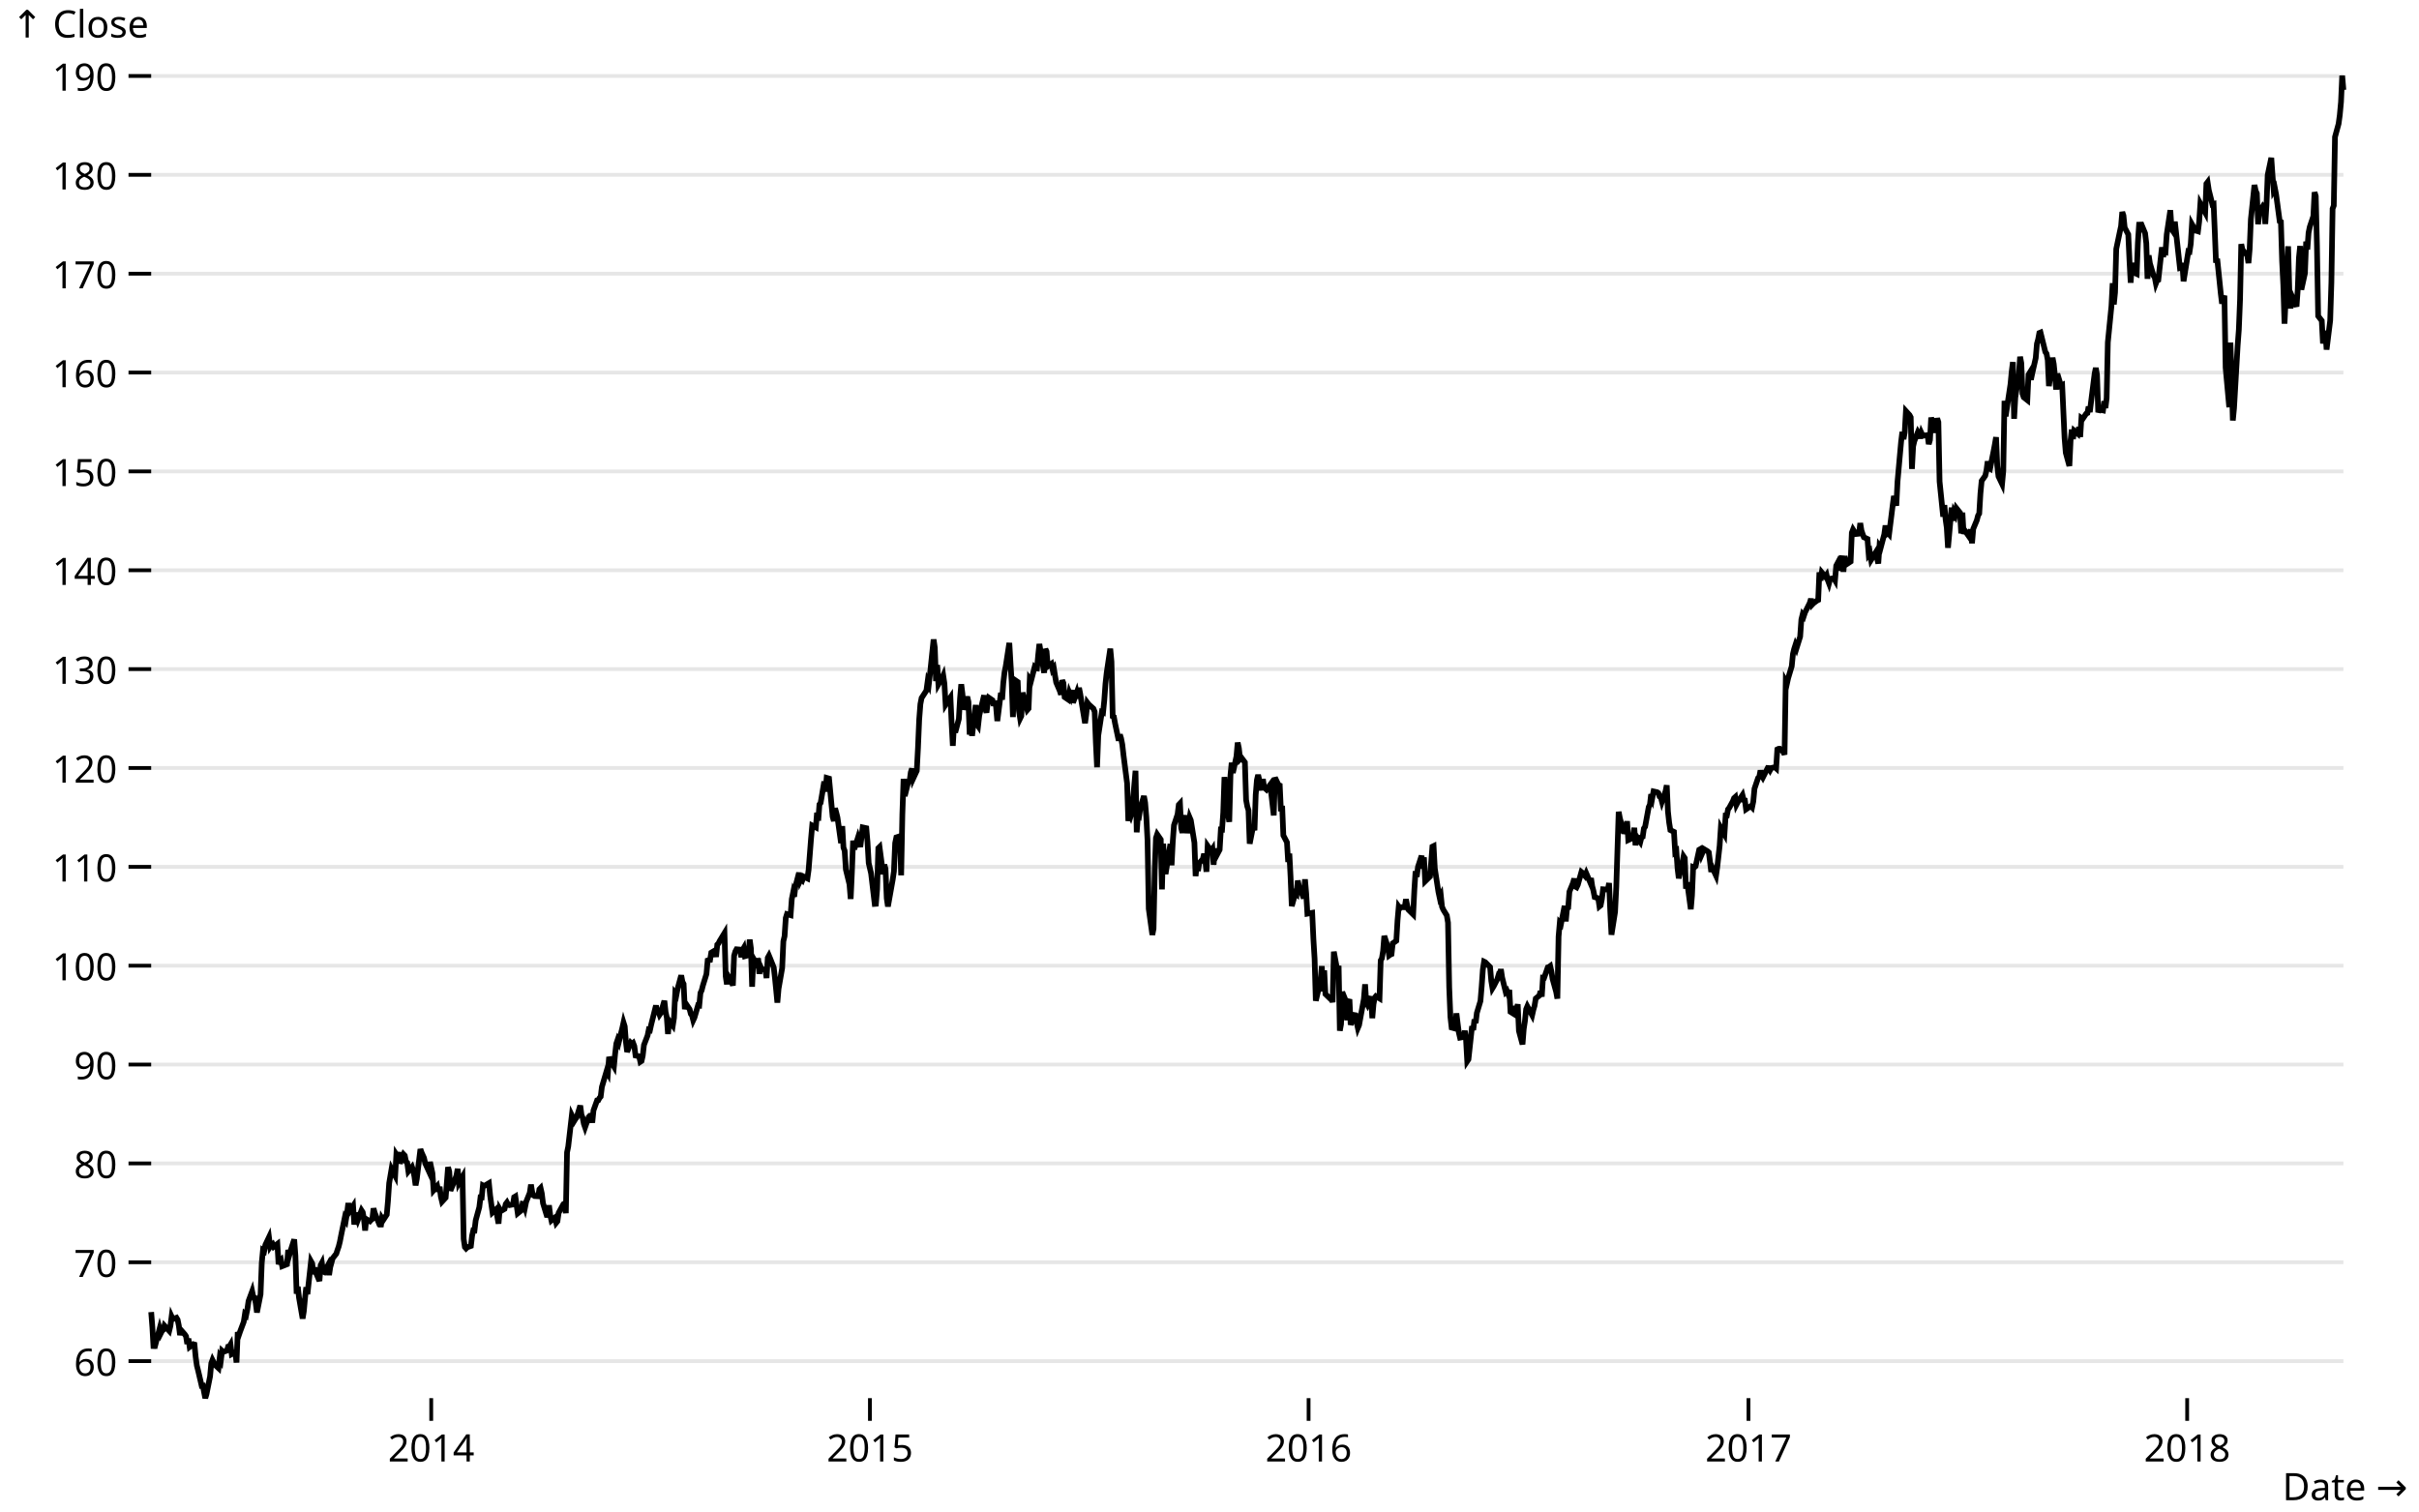
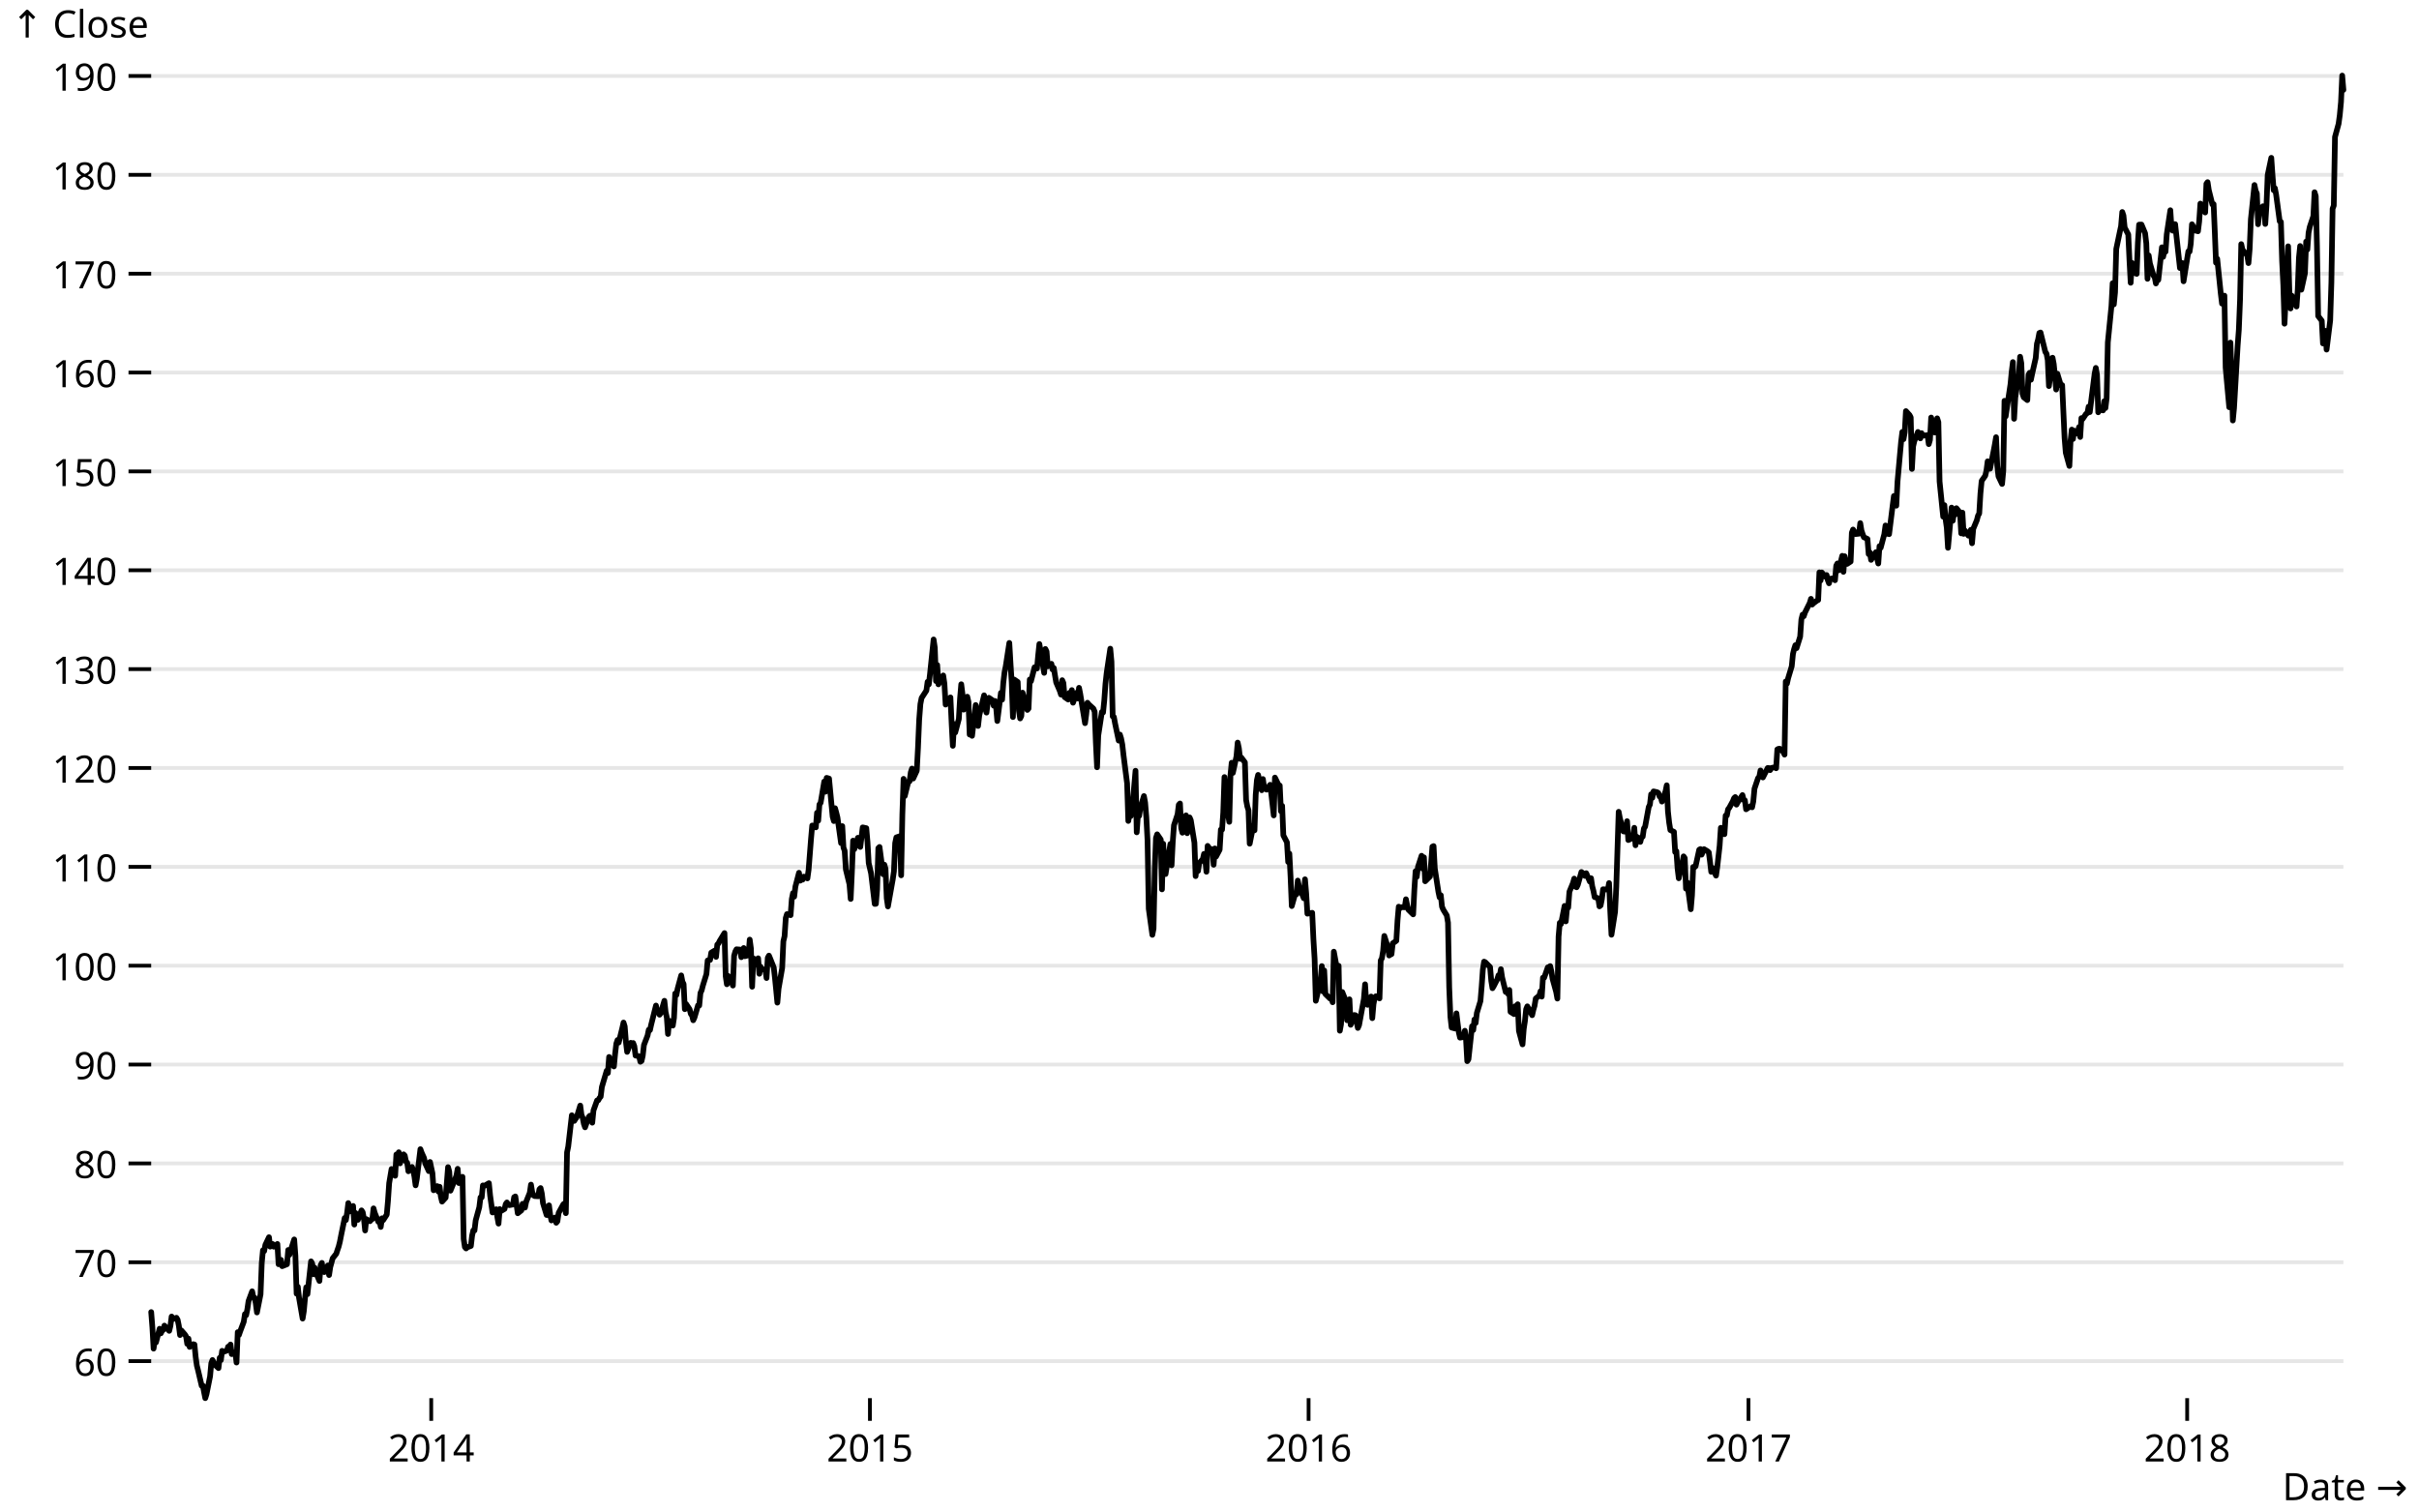
<svg xmlns="http://www.w3.org/2000/svg" width="640" height="400" viewBox="0 0 640 400">
  <line x1="114.09" y1="370" x2="114.09" y2="376" stroke="currentColor" stroke-width="1" />
  <line x1="230.154" y1="370" x2="230.154" y2="376" stroke="currentColor" stroke-width="1" />
  <line x1="346.217" y1="370" x2="346.217" y2="376" stroke="currentColor" stroke-width="1" />
  <line x1="462.599" y1="370" x2="462.599" y2="376" stroke="currentColor" stroke-width="1" />
  <line x1="578.662" y1="370" x2="578.662" y2="376" stroke="currentColor" stroke-width="1" />
  <text x="114.09" y="379" font-family="system-ui, sans-serif" font-size="10" text-anchor="middle" dominant-baseline="text-before-edge" fill="currentColor">2014</text>
  <text x="230.154" y="379" font-family="system-ui, sans-serif" font-size="10" text-anchor="middle" dominant-baseline="text-before-edge" fill="currentColor">2015</text>
  <text x="346.217" y="379" font-family="system-ui, sans-serif" font-size="10" text-anchor="middle" dominant-baseline="text-before-edge" fill="currentColor">2016</text>
  <text x="462.599" y="379" font-family="system-ui, sans-serif" font-size="10" text-anchor="middle" dominant-baseline="text-before-edge" fill="currentColor">2017</text>
  <text x="578.662" y="379" font-family="system-ui, sans-serif" font-size="10" text-anchor="middle" dominant-baseline="text-before-edge" fill="currentColor">2018</text>
  <text x="637" y="397" font-family="system-ui, sans-serif" font-size="10" text-anchor="end" fill="currentColor">Date →</text>
  <line x1="40" y1="360.201" x2="620" y2="360.201" stroke="currentColor" stroke-opacity="0.1" stroke-width="1" />
  <line x1="40" y1="334.04" x2="620" y2="334.04" stroke="currentColor" stroke-opacity="0.1" stroke-width="1" />
  <line x1="40" y1="307.878" x2="620" y2="307.878" stroke="currentColor" stroke-opacity="0.1" stroke-width="1" />
  <line x1="40" y1="281.717" x2="620" y2="281.717" stroke="currentColor" stroke-opacity="0.1" stroke-width="1" />
  <line x1="40" y1="255.556" x2="620" y2="255.556" stroke="currentColor" stroke-opacity="0.1" stroke-width="1" />
  <line x1="40" y1="229.395" x2="620" y2="229.395" stroke="currentColor" stroke-opacity="0.1" stroke-width="1" />
  <line x1="40" y1="203.233" x2="620" y2="203.233" stroke="currentColor" stroke-opacity="0.1" stroke-width="1" />
  <line x1="40" y1="177.072" x2="620" y2="177.072" stroke="currentColor" stroke-opacity="0.1" stroke-width="1" />
  <line x1="40" y1="150.911" x2="620" y2="150.911" stroke="currentColor" stroke-opacity="0.1" stroke-width="1" />
  <line x1="40" y1="124.75" x2="620" y2="124.75" stroke="currentColor" stroke-opacity="0.1" stroke-width="1" />
  <line x1="40" y1="98.588" x2="620" y2="98.588" stroke="currentColor" stroke-opacity="0.1" stroke-width="1" />
  <line x1="40" y1="72.427" x2="620" y2="72.427" stroke="currentColor" stroke-opacity="0.1" stroke-width="1" />
  <line x1="40" y1="46.266" x2="620" y2="46.266" stroke="currentColor" stroke-opacity="0.1" stroke-width="1" />
  <line x1="40" y1="20.105" x2="620" y2="20.105" stroke="currentColor" stroke-opacity="0.1" stroke-width="1" />
  <line x1="40" y1="360.201" x2="34" y2="360.201" stroke="currentColor" stroke-width="1" />
  <line x1="40" y1="334.04" x2="34" y2="334.04" stroke="currentColor" stroke-width="1" />
  <line x1="40" y1="307.878" x2="34" y2="307.878" stroke="currentColor" stroke-width="1" />
  <line x1="40" y1="281.717" x2="34" y2="281.717" stroke="currentColor" stroke-width="1" />
  <line x1="40" y1="255.556" x2="34" y2="255.556" stroke="currentColor" stroke-width="1" />
  <line x1="40" y1="229.395" x2="34" y2="229.395" stroke="currentColor" stroke-width="1" />
  <line x1="40" y1="203.233" x2="34" y2="203.233" stroke="currentColor" stroke-width="1" />
  <line x1="40" y1="177.072" x2="34" y2="177.072" stroke="currentColor" stroke-width="1" />
  <line x1="40" y1="150.911" x2="34" y2="150.911" stroke="currentColor" stroke-width="1" />
  <line x1="40" y1="124.75" x2="34" y2="124.75" stroke="currentColor" stroke-width="1" />
  <line x1="40" y1="98.588" x2="34" y2="98.588" stroke="currentColor" stroke-width="1" />
  <line x1="40" y1="72.427" x2="34" y2="72.427" stroke="currentColor" stroke-width="1" />
  <line x1="40" y1="46.266" x2="34" y2="46.266" stroke="currentColor" stroke-width="1" />
  <line x1="40" y1="20.105" x2="34" y2="20.105" stroke="currentColor" stroke-width="1" />
  <text x="31" y="360.201" font-family="system-ui, sans-serif" font-size="10" text-anchor="end" dominant-baseline="central" fill="currentColor">60</text>
  <text x="31" y="334.04" font-family="system-ui, sans-serif" font-size="10" text-anchor="end" dominant-baseline="central" fill="currentColor">70</text>
  <text x="31" y="307.878" font-family="system-ui, sans-serif" font-size="10" text-anchor="end" dominant-baseline="central" fill="currentColor">80</text>
  <text x="31" y="281.717" font-family="system-ui, sans-serif" font-size="10" text-anchor="end" dominant-baseline="central" fill="currentColor">90</text>
  <text x="31" y="255.556" font-family="system-ui, sans-serif" font-size="10" text-anchor="end" dominant-baseline="central" fill="currentColor">100</text>
  <text x="31" y="229.395" font-family="system-ui, sans-serif" font-size="10" text-anchor="end" dominant-baseline="central" fill="currentColor">110</text>
  <text x="31" y="203.233" font-family="system-ui, sans-serif" font-size="10" text-anchor="end" dominant-baseline="central" fill="currentColor">120</text>
  <text x="31" y="177.072" font-family="system-ui, sans-serif" font-size="10" text-anchor="end" dominant-baseline="central" fill="currentColor">130</text>
  <text x="31" y="150.911" font-family="system-ui, sans-serif" font-size="10" text-anchor="end" dominant-baseline="central" fill="currentColor">140</text>
  <text x="31" y="124.75" font-family="system-ui, sans-serif" font-size="10" text-anchor="end" dominant-baseline="central" fill="currentColor">150</text>
  <text x="31" y="98.588" font-family="system-ui, sans-serif" font-size="10" text-anchor="end" dominant-baseline="central" fill="currentColor">160</text>
  <text x="31" y="72.427" font-family="system-ui, sans-serif" font-size="10" text-anchor="end" dominant-baseline="central" fill="currentColor">170</text>
  <text x="31" y="46.266" font-family="system-ui, sans-serif" font-size="10" text-anchor="end" dominant-baseline="central" fill="currentColor">180</text>
  <text x="31" y="20.105" font-family="system-ui, sans-serif" font-size="10" text-anchor="end" dominant-baseline="central" fill="currentColor">190</text>
  <text x="3" y="3" font-family="system-ui, sans-serif" font-size="10" text-anchor="start" dominant-baseline="text-before-edge" fill="currentColor">↑ Close</text>
-   <path d="M40,347.217L40.318,351.283L40.636,356.893L40.954,354.752L41.272,355.245L42.226,351.631L42.544,352.853L42.862,352.222L43.18,351.926L43.498,350.801L44.77,352.188L45.088,350.876L45.406,348.398L45.724,349.09L46.678,348.72L46.996,349.247L47.314,350.816L47.632,353.302L47.95,352.05L48.904,353.141L49.221,353.623L49.539,355.645L49.857,354.236L50.175,356.445L51.129,355.716L51.447,355.802L51.765,359.08L52.083,361.382L52.401,362.63L53.355,366.726L53.673,366.692L53.991,368.397L54.309,370L54.627,368.972L55.581,364.23L55.899,360.765L56.217,359.902L56.853,361.165L57.807,362.051L58.125,359.322L58.443,359.928L58.761,357.476L59.079,357.768L60.033,357.42L60.351,356.389L60.669,356.348L60.987,355.806L61.305,358.351L62.259,357.842L62.577,360.578L62.895,352.535L63.213,353.287L63.531,352.356L64.485,349.815L64.803,347.748L65.121,348.043L65.439,346.492L65.757,344.302L66.711,341.72L67.029,343.289L67.346,343.39L67.664,344.874L67.982,347.326L68.936,342.501L69.254,334.2L69.572,330.863L69.89,331.083L70.208,329.431L71.162,327.409L71.48,329.902L71.798,329.42L72.116,329.196L72.434,329.921L73.388,329.192L73.706,334.566L74.024,333.703L74.342,333.404L74.66,335.078L75.932,334.57L76.25,330.792L76.568,332.07L76.886,330.967L77.84,327.996L78.158,332.305L78.476,342.37L78.794,340.509L79.112,343.42L80.066,348.944L80.384,347.001L80.702,343.502L81.02,340.655L81.338,342.482L82.292,333.8L82.61,334.376L82.928,337.205L83.246,335.452L83.564,336.749L84.518,338.991L84.836,334.802L85.154,334.204L85.471,336.502L85.789,336.644L86.743,334.88L87.061,337.426L87.379,335.314L87.697,334.174L88.015,332.989L88.969,331.782L89.287,330.796L89.605,329.887L89.923,328.62L90.241,326.98L91.195,322.319L91.513,322.876L91.831,320.974L92.149,318.376L92.467,320.6L93.421,319.135L93.739,324.068L94.057,320.996L94.375,321.818L94.693,322.816L95.647,320.305L95.965,320.791L96.283,322.484L96.601,325.634L96.919,322.618L97.873,323.183L98.191,322.824L98.509,322.592L98.827,319.778L99.145,320.963L100.099,323.34L100.417,322.996L100.735,324.696L101.053,322.401L101.371,322.902L102.325,321.43L102.643,317.82L102.961,313.125L103.596,309.347L104.55,311.156L104.868,305.516L105.186,306.01L105.504,304.926L105.822,307.871L106.776,305.475L107.094,305.804L107.412,307.37L107.73,307.676L108.048,309.96L109.002,308.813L109.32,309.751L109.638,311.328L109.956,313.686L110.274,311.982L111.228,304.107L111.546,305.012L112.182,306.421L112.5,307.845L113.454,309.926L113.772,307.497L114.408,310.446L114.726,314.987L115.68,313.884L115.998,315.338L116.316,314.06L116.634,316.653L116.952,317.991L117.906,316.949L118.224,312.965L118.542,308.865L118.86,310.027L119.178,315.103L120.45,311.963L120.768,311.051L121.086,309.306L121.404,313.084L122.357,311.429L122.675,327.873L122.993,330.022L123.311,330.384L123.629,330.078L124.583,329.73L124.901,327.017L125.219,325.597L125.537,325.627L125.855,322.947L126.809,319.468L127.127,316.863L127.445,316.878L127.763,313.697L128.081,313.862L129.353,313.114L129.671,316.336L129.989,318.66L130.307,320.865L131.261,320.006L131.579,322.058L131.897,323.818L132.215,319.961L132.533,320.495L133.487,319.927L133.805,318.627L134.123,318.208L134.441,318.81L134.759,318.926L135.713,318.746L136.031,316.814L136.349,316.62L136.667,318.847L136.985,321.075L137.939,320.309L138.257,318.567L138.575,318.619L138.893,319.576L139.211,318.018L140.164,315.656L140.482,313.488L140.8,315.435L141.118,316.302L141.436,316.526L142.39,316.571L142.708,314.736L143.026,314.4L143.344,315.805L143.662,318.41L144.616,321.531L144.934,321.542L145.252,318.971L145.57,321.527L145.888,322.973L146.842,322.2L147.16,323.59L147.478,323.198L147.796,320.981L149.068,318.653L149.386,318.455L149.704,321.052L150.022,304.974L150.34,303.416L151.294,295.138L151.612,295.796L151.93,296.633L152.248,296.113L152.566,295.702L153.52,292.57L153.838,295.018L154.156,295.796L154.474,297.418L154.792,298.333L155.746,295.609L156.064,295.261L156.382,295.22L156.7,297.107L157.018,293.86L157.971,291.214L158.289,291.169L158.607,290.571L158.925,290.212L159.243,287.648L160.515,283.35L160.833,283.956L161.151,279.706L161.469,280.596L162.423,282.222L162.741,278.899L163.059,276.178L163.377,275.233L163.695,275.898L164.649,272.037L164.967,270.598L165.285,271.619L165.603,275.726L165.921,278.368L166.875,275.962L167.193,276.275L167.511,276.014L167.829,276.851L168.147,279.336L169.101,279.546L169.419,280.985L169.737,280.775L170.055,279.363L170.373,276.537L171.327,274.052L171.645,272.508L171.963,272.613L172.281,271.174L173.553,266.099L173.871,267.721L174.189,267.616L174.507,268.532L174.825,268.061L175.779,264.843L176.096,267.799L176.414,269.212L176.732,273.633L177.05,270.128L178.004,271.409L178.322,269.369L178.64,262.907L178.958,263.326L179.276,261.651L180.23,258.12L180.548,259.794L180.866,260.396L181.184,267.067L181.502,265.68L182.456,267.093L182.774,268.322L183.092,268.741L183.41,269.997L183.728,269.317L184.682,266.046L185,266.099L185.318,262.776L185.636,262.096L185.954,260.84L186.908,257.753L187.226,254.169L187.544,254.065L187.862,254.038L188.18,252.103L189.134,251.527L189.452,253.227L189.77,249.983L190.088,249.67L190.406,249.015L191.678,246.923L191.996,258.329L192.314,260.474L192.632,258.25L193.586,259.846L193.904,260.814L194.221,252.94L194.539,251.815L194.857,251.213L195.811,251.292L196.129,253.306L196.447,251.422L196.765,250.873L197.083,253.044L198.037,252.783L198.355,248.649L198.673,250.978L198.991,261.128L199.309,253.594L200.263,255.268L200.581,253.594L200.899,257.701L201.217,255.817L201.535,256.55L202.489,256.55L202.807,258.826L203.125,253.463L203.443,252.887L203.761,253.646L204.715,256.053L205.033,258.826L205.351,261.991L205.669,265.34L205.987,261.651L206.941,256.184L207.259,249.094L207.577,247.734L207.895,242.92L208.213,241.9L209.167,242.187L209.485,237.923L209.803,236.353L210.121,237.295L210.439,234.627L211.393,230.964L211.711,233.057L212.029,232.377L212.346,232.796L212.664,231.985L213.618,232.455L213.936,230.179L214.254,226.124L214.572,222.017L214.89,218.459L215.844,218.956L216.162,215.084L216.48,217.177L216.798,212.887L217.116,212.468L218.07,206.817L218.388,209.512L218.706,205.849L219.342,206.033L220.296,216.131L220.614,217.282L220.932,213.881L221.25,215.032L221.568,216.314L222.522,223.116L222.84,218.616L223.158,224.293L223.476,225.156L223.794,230.101L224.748,234.025L225.066,237.897L225.384,230.938L225.702,222.462L226.02,224.738L226.974,221.703L227.292,222.75L227.61,224.136L228.246,218.956L229.2,219.165L229.518,222.802L229.836,228.4L230.471,231.147L231.425,239.205L231.743,239.179L232.061,235.281L232.379,224.45L232.697,224.136L233.651,231.357L233.969,228.819L234.287,229.918L234.605,237.714L234.923,239.885L236.195,232.743L236.513,230.572L236.831,223.116L237.149,221.598L238.103,221.285L238.421,231.644L238.739,215.503L239.057,206.111L239.375,210.663L240.329,206.817L240.647,206.765L240.965,204.384L241.283,203.39L241.601,206.033L242.555,203.966L242.873,197.949L243.191,190.467L243.509,186.333L243.827,184.711L245.099,182.749L245.417,180.421L245.735,181.127L246.053,178.38L247.007,169.224L247.325,171.395L247.643,180.238L247.961,175.973L248.279,181.101L249.232,179.453L249.55,178.746L249.868,180.892L250.186,186.464L250.504,185.967L251.458,184.554L251.776,191.435L252.094,197.373L252.412,191.592L252.73,193.841L253.684,190.283L254.002,184.816L254.32,181.075L254.638,183.612L254.956,187.798L255.91,184.371L256.228,185.731L256.546,194.391L256.864,192.141L257.182,194.731L258.136,186.569L258.454,191.644L258.772,192.115L259.09,189.316L260.362,184.005L260.68,187.51L260.998,188.583L261.316,186.072L261.634,184.659L262.588,185.313L262.906,186.752L263.224,185.496L263.542,187.092L263.86,190.807L264.814,183.351L265.132,185.156L265.45,180.682L265.768,177.935L266.086,176.34L267.039,170.139L267.357,175.607L267.675,180.63L267.993,189.76L268.311,179.819L269.265,180.473L269.583,188.06L269.901,190.127L270.219,189.472L270.537,183.298L271.491,186.699L271.809,187.877L272.127,187.51L272.445,179.819L272.763,180.29L273.717,176.575L274.035,176.889L274.353,176.915L274.671,173.436L274.989,170.427L276.261,178.066L276.579,171.735L276.897,172.415L277.215,176.34L278.169,175.659L278.487,177.177L278.805,176.758L279.123,178.746L279.441,180.604L280.395,182.828L280.713,183.822L281.031,180.002L281.349,180.761L281.667,184.476L282.621,185.13L282.939,183.351L283.257,184.136L283.575,182.618L283.893,185.967L284.846,183.325L285.164,184.842L285.482,182.017L285.8,183.612L286.118,185.574L287.072,191.382L287.39,189.028L287.708,185.967L288.026,186.385L289.298,187.537L289.616,188.348L289.934,196.51L290.252,203.05L290.57,194.652L291.524,188.426L291.842,188.557L292.16,185.391L292.478,180.97L292.796,178.066L293.75,171.657L294.068,175.11L294.386,189.577L294.704,189.734L295.022,191.461L295.976,195.987L296.294,194.391L296.612,195.411L296.93,197.033L297.248,199.832L298.202,207.314L298.52,217.256L298.838,215.267L299.156,215.974L299.474,214.954L300.428,203.966L300.746,220.264L301.064,215.686L301.382,215.922L301.7,213.802L302.654,210.663L302.971,212.39L303.289,216.288L303.607,222.462L303.925,240.487L304.879,247.393L305.197,245.771L305.515,230.206L305.833,221.755L306.151,220.787L307.105,222.174L307.423,235.359L307.741,223.273L308.059,228.427L308.377,231.304L309.649,223.351L309.967,229.002L310.285,222.671L310.603,218.381L311.557,215.503L311.875,212.965L312.193,212.625L312.511,219.139L312.829,220.369L313.783,215.765L314.101,220.5L314.419,218.093L314.737,216.314L315.055,217.073L316.009,223.011L316.327,231.854L316.645,228.61L316.963,230.493L317.281,228.4L318.235,227.354L318.553,225.967L318.871,227.354L319.189,230.703L319.507,223.848L320.461,225.209L320.779,224.712L321.096,228.845L321.414,224.529L321.732,226.674L322.686,224.869L323.004,219.532L323.322,219.558L323.64,215.006L323.958,205.64L324.912,215.581L325.23,217.491L325.548,205.143L325.866,201.847L326.184,204.541L327.138,200.146L327.456,196.51L327.774,198.001L328.092,200.826L328.41,200.46L329.364,201.742L329.682,211.683L330,213.41L330.318,214.43L330.636,223.273L331.59,218.459L331.908,219.741L332.226,210.323L332.544,206.425L332.862,205.065L333.816,209.12L334.134,206.163L334.452,208.387L335.088,208.963L336.042,207.681L336.36,210.192L336.678,212.965L336.996,215.791L337.314,205.771L338.268,207.733L338.586,207.864L338.904,214.692L339.221,213.253L339.539,221.075L340.493,222.907L340.811,228.113L341.129,225.889L341.447,232.063L341.765,239.781L342.719,236.38L343.037,236.641L343.355,233.031L343.673,234.548L344.945,237.714L345.263,232.691L345.581,236.406L345.899,241.795L347.171,241.56L347.489,248.466L347.807,253.725L348.125,264.843L348.443,263.509L349.397,259.401L349.715,255.66L350.033,262.384L350.351,256.812L350.669,263.064L351.941,264.294L352.259,263.954L352.577,265.235L352.895,251.841L353.849,257.021L354.167,255.582L354.485,272.77L354.803,271.017L355.121,262.515L356.075,264.895L356.393,269.997L356.711,265.105L357.029,264.451L357.346,271.2L358.3,268.61L358.618,268.663L358.936,270.546L359.254,272.037L359.572,271.279L360.844,264.346L361.162,260.474L361.48,265.34L361.798,265.916L362.752,263.718L363.07,269.447L363.388,265.759L363.706,264.032L364.024,263.64L364.978,264.215L365.296,254.169L365.614,253.594L365.932,251.632L366.25,247.681L367.204,250.664L367.522,252.861L367.84,252.626L368.158,252.495L368.476,249.643L369.43,248.963L369.748,243.574L370.066,239.938L370.384,240.382L370.702,240.068L371.656,240.094L371.974,237.975L372.292,239.519L372.61,240.722L373.882,241.978L374.2,235.464L374.518,230.546L374.836,232.037L375.154,229.421L376.107,226.464L376.425,229.892L376.743,226.883L377.061,233.214L377.379,232.9L378.333,231.958L378.651,228.243L378.969,224.058L379.287,223.901L379.605,229.787L380.559,235.987L380.877,237.478L381.195,236.903L381.513,239.938L381.831,240.696L382.785,242.266L383.103,244.176L383.421,261.259L383.739,269.081L384.057,271.933L385.011,272.194L385.329,268.166L385.647,270.755L385.965,273.241L386.283,274.601L387.237,274.418L387.555,272.77L387.873,275.151L388.191,280.828L388.509,280.357L389.463,271.566L389.781,272.587L390.099,269.788L390.417,270.729L390.735,268.061L391.689,264.895L392.007,261.05L392.325,256.55L392.643,254.483L392.961,254.64L394.232,255.922L394.55,259.585L394.868,261.521L395.186,260.997L396.14,259.14L396.458,258.093L396.776,258.329L397.094,256.471L397.412,258.617L398.366,262.515L398.684,262.201L399.002,263.038L399.32,261.965L399.638,267.773L400.592,268.375L400.91,266.256L401.228,267.198L401.546,265.759L401.864,272.822L402.818,276.38L403.136,272.325L403.454,270.206L403.772,267.067L404.09,266.308L405.362,268.663L405.68,267.25L405.998,266.177L406.316,264.241L407.27,263.456L407.588,262.305L407.906,263.744L408.224,258.721L408.542,258.747L409.496,256.001L409.814,255.896L410.132,255.66L410.45,257.047L410.768,259.061L411.721,262.515L412.039,264.267L412.357,247.838L412.675,244.202L412.993,244.542L413.947,239.728L414.265,243.836L414.583,240.408L414.901,240.199L415.219,235.987L416.173,233.659L416.491,232.508L416.809,234.627L417.127,234.81L417.445,234.156L418.399,230.755L418.717,231.017L419.035,231.435L419.353,231.801L419.671,231.069L420.625,233.293L420.943,232.403L421.261,234.548L421.579,235.752L421.897,237.4L422.851,237.714L423.169,239.859L423.487,239.597L423.805,237.949L424.123,235.333L425.395,235.412L425.713,233.685L426.031,241.115L426.349,247.367L427.303,241.324L427.621,234.758L427.939,224.764L428.257,214.823L428.575,216.523L429.529,220.029L429.846,220.055L430.164,220.107L430.482,217.308L430.8,222.305L431.754,221.86L432.072,221.311L432.39,219.061L432.708,223.691L433.026,221.415L433.98,222.802L434.298,221.546L434.616,221.415L434.934,219.218L435.252,218.773L436.206,213.567L436.524,212.913L436.842,210.192L437.16,211.134L437.478,209.434L438.432,209.643L438.75,209.852L439.068,210.768L439.386,210.925L439.704,212.128L440.658,209.381L440.976,207.812L441.294,214.77L441.612,217.674L441.93,219.663L442.884,220.133L443.202,225.497L443.52,225.235L443.838,229.839L444.156,232.429L445.11,228.322L445.428,226.621L445.746,227.092L446.064,235.176L446.382,233.502L447.336,240.618L447.654,236.955L447.971,229.421L448.289,229.525L448.607,229.238L449.561,224.869L449.879,224.686L450.197,226.177L450.833,224.712L451.787,225.287L452.105,225.575L452.423,228.034L452.741,230.729L453.059,229.656L454.013,231.723L454.331,229.525L454.649,226.7L454.967,223.848L455.285,219.061L456.239,220.761L456.557,215.817L456.875,215.817L457.193,214.169L457.511,213.776L458.465,212.023L458.783,211.212L459.101,210.925L459.419,212.939L459.737,212.337L461.009,210.401L461.327,211.71L461.645,211.788L461.963,214.169L463.235,213.305L463.553,213.645L463.871,212.102L464.189,208.701L465.143,205.876L465.461,205.562L465.779,203.887L466.096,205.195L466.414,205.745L467.686,203.233L468.004,203.259L468.322,203.809L468.64,203.233L469.594,203.024L469.912,203.312L470.23,198.315L470.548,198.158L470.866,198.132L471.82,198.969L472.138,199.702L472.456,180.342L472.774,180.918L473.092,179.479L474.046,176.313L474.364,173.069L474.682,171.735L475,170.741L475.318,171.526L476.272,168.465L476.59,163.939L476.908,162.657L477.226,163.076L477.544,162.108L478.816,159.544L479.134,158.471L479.452,159.989L479.77,159.649L480.724,158.942L481.042,158.785L481.36,151.46L481.678,153.632L481.996,151.486L482.95,152.637L483.268,152.167L483.586,153.527L483.904,154.364L484.221,153.161L485.175,153.004L485.493,153.553L485.811,149.707L486.129,149.106L486.447,150.937L487.401,147.091L487.719,151.329L488.037,147.196L488.355,148.504L488.673,149.237L489.627,148.609L489.945,140.97L490.263,140.132L490.581,140.629L490.899,141.336L491.853,141.231L492.171,138.432L492.489,140.394L492.807,141.336L493.125,142.173L494.079,142.618L494.397,146.647L494.715,146.202L495.033,148.164L496.305,146.123L496.623,147.771L496.941,149.132L497.259,144.527L497.577,144.972L498.531,141.388L498.849,139.06L499.167,141.284L499.485,140.996L499.803,141.362L500.757,133.697L501.075,131.264L501.393,132.441L501.711,133.828L502.029,127.47L502.982,116.875L503.3,114.311L503.618,116.221L503.936,114.416L504.254,108.791L505.208,109.838L505.526,110.439L505.844,124.096L506.162,118.105L506.48,116.744L507.434,114.311L507.752,114.808L508.07,116.012L508.388,114.625L508.706,115.305L509.978,115.148L510.296,117.529L510.614,116.43L510.932,110.492L511.886,114.468L512.204,113.108L512.522,110.701L512.84,111.695L513.158,127.418L514.112,136.731L514.43,133.671L514.748,137.412L515.066,139.688L515.384,144.972L516.338,134.325L516.656,137.804L516.974,135.554L517.292,136.182L517.61,134.482L518.564,135.685L518.882,141.153L519.2,135.659L519.518,141.284L519.836,140.394L520.789,141.754L521.425,140.211L521.743,143.769L522.061,139.975L523.015,137.673L523.333,136.444L523.651,135.894L523.969,130.584L524.287,127.261L525.241,125.901L525.559,124.54L525.877,122.081L526.195,123.86L526.513,124.043L527.467,119.282L527.785,117.581L528.103,115.698L528.421,123.285L528.739,126.058L529.693,128.072L530.011,124.619L530.329,106.07L530.647,110.178L530.965,108.033L531.919,101.702L532.237,98.379L532.555,95.815L532.873,110.832L533.191,105.181L534.145,98.981L534.463,94.403L534.781,96.103L535.099,104.187L535.417,105.129L536.371,105.887L536.689,99.164L537.007,98.641L537.325,100.498L537.643,98.955L538.596,94.743L538.914,90.975L539.232,89.824L539.55,88.124L539.868,87.993L541.14,93.147L541.458,93.592L541.776,95.292L542.094,102.172L543.048,94.664L543.366,96.338L543.684,99.504L544.002,103.088L544.32,98.902L545.274,102.068L545.592,101.911L545.91,108.87L546.228,115.881L546.546,119.805L547.5,123.311L547.818,116.535L548.136,113.683L548.454,116.169L548.772,113.971L549.726,114.782L550.044,113.029L550.362,115.645L550.68,110.649L550.998,110.884L551.952,109.471L552.27,109.314L552.588,107.614L552.906,109.053L553.224,106.463L554.178,98.902L554.496,97.359L554.814,99.216L555.132,109.105L555.45,108.399L556.404,108.608L556.721,106.175L557.039,107.98L557.357,105.364L557.675,90.609L558.629,81.008L558.947,74.939L559.265,80.563L559.583,77.372L559.901,65.887L560.855,61.309L561.173,59.844L561.491,56.102L561.809,57.044L562.127,60.21L563.081,62.041L563.399,68.922L563.717,74.834L564.035,69.549L564.353,72.035L565.307,72.479L565.625,64.212L565.943,59.451L566.579,59.425L567.533,61.727L567.851,64.396L568.169,73.788L568.487,67.587L568.805,69.68L569.759,72.95L570.077,73.369L570.395,75.017L570.713,74.206L571.031,74.075L571.985,65.442L572.303,67.98L572.621,66.488L572.939,66.619L573.257,62.041L574.211,55.632L574.529,60.55L574.846,61.047L575.164,59.32L575.482,59.32L576.754,70.936L577.072,70.857L577.39,69.602L577.708,74.442L578.98,66.515L579.298,66.593L579.616,64.5L579.934,59.346L580.888,61.047L581.206,61.099L581.524,61.204L581.842,58.614L582.16,53.879L583.432,56.233L583.75,48.62L584.068,48.202L584.386,50.295L585.34,54.114L585.658,54.01L585.976,61.387L586.294,69.523L586.612,68.477L587.566,77.764L587.884,80.354L588.202,79.151L588.52,78.235L588.838,97.28L589.792,107.771L590.11,90.661L590.428,99.792L590.746,111.277L591.064,107.98L592.018,91.499L592.336,87.234L592.654,79.308L592.971,64.605L593.289,66.07L594.561,67.587L594.879,69.628L595.197,65.887L595.515,58.038L596.469,48.96L596.787,50.478L597.105,51.184L597.423,59.346L597.741,56.181L598.695,54.585L599.013,54.978L599.331,59.268L599.649,54.271L599.967,46.318L600.921,41.766L601.239,46.344L601.557,50.347L601.875,49.798L602.193,51.446L603.147,58.562L603.465,58.719L603.783,69.105L604.101,75.436L604.419,85.665L605.373,65.18L605.691,76.77L606.009,81.636L606.327,78.235L607.599,81.113L607.917,76.639L608.235,68.215L608.553,65.102L608.871,76.665L609.825,72.296L610.143,63.925L610.461,66.044L610.779,61.596L611.096,60.053L612.05,57.201L612.368,50.87L612.686,51.917L613.004,65.102L613.322,83.624L614.276,84.88L614.594,90.897L614.912,89.04L615.23,87.548L615.548,92.519L616.502,84.828L616.82,74.782L617.138,55.239L617.456,54.402L617.774,36.246L618.728,32.767L619.046,30.438L619.364,27.011L619.682,20L620,23.793" fill="none" stroke="currentColor" stroke-width="1.5" />
+   <path d="M40,347.217L40.318,351.283L40.636,356.893L40.954,354.752L41.272,355.245L42.226,351.631L42.544,352.853L42.862,352.222L43.18,351.926L43.498,350.801L44.77,352.188L45.088,350.876L45.406,348.398L45.724,349.09L46.678,348.72L46.996,349.247L47.314,350.816L47.632,353.302L47.95,352.05L48.904,353.141L49.221,353.623L49.539,355.645L49.857,354.236L50.175,356.445L51.129,355.716L51.447,355.802L51.765,359.08L52.083,361.382L52.401,362.63L53.355,366.726L53.673,366.692L53.991,368.397L54.309,370L54.627,368.972L55.581,364.23L55.899,360.765L56.217,359.902L56.853,361.165L57.807,362.051L58.125,359.322L58.443,359.928L58.761,357.476L59.079,357.768L60.033,357.42L60.351,356.389L60.669,356.348L60.987,355.806L61.305,358.351L62.259,357.842L62.577,360.578L62.895,352.535L63.213,353.287L63.531,352.356L64.485,349.815L64.803,347.748L65.121,348.043L65.439,346.492L65.757,344.302L66.711,341.72L67.029,343.289L67.346,343.39L67.664,344.874L67.982,347.326L68.936,342.501L69.254,334.2L69.572,330.863L69.89,331.083L70.208,329.431L71.162,327.409L71.48,329.902L71.798,329.42L72.116,329.196L72.434,329.921L73.388,329.192L73.706,334.566L74.024,333.703L74.342,333.404L74.66,335.078L75.932,334.57L76.25,330.792L76.568,332.07L76.886,330.967L77.84,327.996L78.158,332.305L78.476,342.37L78.794,340.509L79.112,343.42L80.066,348.944L80.384,347.001L80.702,343.502L81.02,340.655L81.338,342.482L82.292,333.8L82.61,334.376L82.928,337.205L83.246,335.452L83.564,336.749L84.518,338.991L84.836,334.802L85.154,334.204L85.471,336.502L85.789,336.644L86.743,334.88L87.061,337.426L87.379,335.314L87.697,334.174L88.015,332.989L88.969,331.782L89.287,330.796L89.605,329.887L89.923,328.62L90.241,326.98L91.195,322.319L91.513,322.876L91.831,320.974L92.149,318.376L92.467,320.6L93.421,319.135L93.739,324.068L94.057,320.996L94.375,321.818L94.693,322.816L95.647,320.305L95.965,320.791L96.283,322.484L96.601,325.634L96.919,322.618L97.873,323.183L98.191,322.824L98.509,322.592L98.827,319.778L99.145,320.963L100.099,323.34L100.417,322.996L100.735,324.696L101.053,322.401L101.371,322.902L102.325,321.43L102.643,317.82L102.961,313.125L103.596,309.347L104.55,311.156L104.868,305.516L105.186,306.01L105.504,304.926L105.822,307.871L106.776,305.475L107.094,305.804L107.412,307.37L107.73,307.676L108.048,309.96L109.002,308.813L109.32,309.751L109.638,311.328L109.956,313.686L110.274,311.982L111.228,304.107L111.546,305.012L112.182,306.421L112.5,307.845L113.454,309.926L113.772,307.497L114.408,310.446L114.726,314.987L115.68,313.884L115.998,315.338L116.316,314.06L116.634,316.653L116.952,317.991L117.906,316.949L118.224,312.965L118.542,308.865L118.86,310.027L119.178,315.103L120.45,311.963L120.768,311.051L121.086,309.306L121.404,313.084L122.357,311.429L122.675,327.873L122.993,330.022L123.311,330.384L123.629,330.078L124.583,329.73L124.901,327.017L125.219,325.597L125.537,325.627L125.855,322.947L126.809,319.468L127.127,316.863L127.445,316.878L127.763,313.697L128.081,313.862L129.353,313.114L129.671,316.336L129.989,318.66L130.307,320.865L131.261,320.006L131.579,322.058L131.897,323.818L132.215,319.961L132.533,320.495L133.487,319.927L133.805,318.627L134.123,318.208L134.441,318.81L134.759,318.926L135.713,318.746L136.031,316.814L136.349,316.62L136.667,318.847L136.985,321.075L137.939,320.309L138.257,318.567L138.575,318.619L138.893,319.576L139.211,318.018L140.164,315.656L140.482,313.488L140.8,315.435L141.118,316.302L141.436,316.526L142.39,316.571L142.708,314.736L143.026,314.4L143.344,315.805L143.662,318.41L144.616,321.531L144.934,321.542L145.252,318.971L145.57,321.527L145.888,322.973L146.842,322.2L147.16,323.59L147.478,323.198L147.796,320.981L149.068,318.653L149.386,318.455L149.704,321.052L150.022,304.974L150.34,303.416L151.294,295.138L151.612,295.796L151.93,296.633L152.248,296.113L152.566,295.702L153.52,292.57L153.838,295.018L154.156,295.796L154.474,297.418L154.792,298.333L155.746,295.609L156.064,295.261L156.382,295.22L156.7,297.107L157.018,293.86L157.971,291.214L158.289,291.169L158.607,290.571L158.925,290.212L159.243,287.648L160.515,283.35L160.833,283.956L161.151,279.706L161.469,280.596L162.423,282.222L162.741,278.899L163.059,276.178L163.377,275.233L163.695,275.898L164.649,272.037L164.967,270.598L165.285,271.619L165.603,275.726L165.921,278.368L166.875,275.962L167.193,276.275L167.511,276.014L167.829,276.851L168.147,279.336L169.101,279.546L169.419,280.985L169.737,280.775L170.055,279.363L170.373,276.537L171.327,274.052L171.645,272.508L171.963,272.613L172.281,271.174L173.553,266.099L173.871,267.721L174.189,267.616L174.507,268.532L174.825,268.061L175.779,264.843L176.096,267.799L176.414,269.212L176.732,273.633L177.05,270.128L178.004,271.409L178.322,269.369L178.64,262.907L178.958,263.326L179.276,261.651L180.23,258.12L180.548,259.794L180.866,260.396L181.184,267.067L181.502,265.68L182.456,267.093L182.774,268.322L183.092,268.741L183.41,269.997L183.728,269.317L184.682,266.046L185,266.099L185.318,262.776L185.636,262.096L185.954,260.84L186.908,257.753L187.226,254.169L187.544,254.065L187.862,254.038L188.18,252.103L189.134,251.527L189.452,253.227L189.77,249.983L190.088,249.67L190.406,249.015L191.678,246.923L191.996,258.329L192.314,260.474L192.632,258.25L193.586,259.846L193.904,260.814L194.221,252.94L194.539,251.815L194.857,251.213L195.811,251.292L196.129,253.306L196.447,251.422L196.765,250.873L197.083,253.044L198.037,252.783L198.355,248.649L198.673,250.978L198.991,261.128L199.309,253.594L200.263,255.268L200.581,253.594L200.899,257.701L201.217,255.817L201.535,256.55L202.489,256.55L202.807,258.826L203.125,253.463L203.443,252.887L203.761,253.646L204.715,256.053L205.033,258.826L205.351,261.991L205.669,265.34L205.987,261.651L206.941,256.184L207.259,249.094L207.577,247.734L207.895,242.92L208.213,241.9L209.167,242.187L209.485,237.923L209.803,236.353L210.121,237.295L210.439,234.627L211.393,230.964L211.711,233.057L212.029,232.377L212.346,232.796L212.664,231.985L213.618,232.455L213.936,230.179L214.254,226.124L214.572,222.017L214.89,218.459L215.844,218.956L216.162,215.084L216.48,217.177L216.798,212.887L217.116,212.468L218.07,206.817L218.388,209.512L218.706,205.849L219.342,206.033L220.296,216.131L220.614,217.282L220.932,213.881L221.25,215.032L221.568,216.314L222.522,223.116L222.84,218.616L223.158,224.293L223.476,225.156L223.794,230.101L224.748,234.025L225.066,237.897L225.384,230.938L225.702,222.462L226.02,224.738L226.974,221.703L227.292,222.75L227.61,224.136L228.246,218.956L229.2,219.165L229.518,222.802L229.836,228.4L230.471,231.147L231.425,239.205L231.743,239.179L232.061,235.281L232.379,224.45L232.697,224.136L233.651,231.357L233.969,228.819L234.287,229.918L234.605,237.714L234.923,239.885L236.195,232.743L236.513,230.572L236.831,223.116L237.149,221.598L238.103,221.285L238.421,231.644L238.739,215.503L239.057,206.111L239.375,210.663L240.329,206.817L240.647,206.765L240.965,204.384L241.283,203.39L241.601,206.033L242.555,203.966L242.873,197.949L243.191,190.467L243.509,186.333L243.827,184.711L245.099,182.749L245.417,180.421L245.735,181.127L246.053,178.38L247.007,169.224L247.325,171.395L247.643,180.238L247.961,175.973L248.279,181.101L249.232,179.453L249.55,178.746L249.868,180.892L250.186,186.464L250.504,185.967L251.458,184.554L251.776,191.435L252.094,197.373L252.412,191.592L252.73,193.841L253.684,190.283L254.002,184.816L254.32,181.075L254.638,183.612L254.956,187.798L255.91,184.371L256.228,185.731L256.546,194.391L256.864,192.141L257.182,194.731L258.136,186.569L258.454,191.644L258.772,192.115L259.09,189.316L260.362,184.005L260.68,187.51L260.998,188.583L261.316,186.072L261.634,184.659L262.588,185.313L262.906,186.752L263.224,185.496L263.542,187.092L263.86,190.807L264.814,183.351L265.132,185.156L265.45,180.682L265.768,177.935L266.086,176.34L267.039,170.139L267.357,175.607L267.675,180.63L267.993,189.76L268.311,179.819L269.265,180.473L269.583,188.06L269.901,190.127L270.219,189.472L270.537,183.298L271.491,186.699L271.809,187.877L272.127,187.51L272.445,179.819L272.763,180.29L273.717,176.575L274.035,176.889L274.353,176.915L274.671,173.436L274.989,170.427L276.261,178.066L276.579,171.735L276.897,172.415L277.215,176.34L278.169,175.659L278.487,177.177L278.805,176.758L279.123,178.746L279.441,180.604L280.395,182.828L280.713,183.822L281.031,180.002L281.349,180.761L281.667,184.476L282.621,185.13L282.939,183.351L283.257,184.136L283.575,182.618L283.893,185.967L284.846,183.325L285.164,184.842L285.482,182.017L285.8,183.612L286.118,185.574L287.072,191.382L287.39,189.028L287.708,185.967L288.026,186.385L289.298,187.537L289.616,188.348L289.934,196.51L290.252,203.05L290.57,194.652L291.524,188.426L291.842,188.557L292.16,185.391L292.478,180.97L292.796,178.066L293.75,171.657L294.068,175.11L294.386,189.577L294.704,189.734L295.022,191.461L295.976,195.987L296.294,194.391L296.612,195.411L296.93,197.033L297.248,199.832L298.202,207.314L298.52,217.256L298.838,215.267L299.156,215.974L299.474,214.954L300.428,203.966L300.746,220.264L301.064,215.686L301.382,215.922L301.7,213.802L302.654,210.663L302.971,212.39L303.289,216.288L303.607,222.462L303.925,240.487L304.879,247.393L305.197,245.771L305.515,230.206L305.833,221.755L306.151,220.787L307.105,222.174L307.423,235.359L307.741,223.273L308.059,228.427L308.377,231.304L309.649,223.351L309.967,229.002L310.285,222.671L310.603,218.381L311.557,215.503L311.875,212.965L312.193,212.625L312.511,219.139L312.829,220.369L313.783,215.765L314.101,220.5L314.419,218.093L314.737,216.314L315.055,217.073L316.009,223.011L316.327,231.854L316.645,228.61L316.963,230.493L317.281,228.4L318.235,227.354L318.553,225.967L318.871,227.354L319.189,230.703L319.507,223.848L320.461,225.209L320.779,224.712L321.096,228.845L321.414,224.529L321.732,226.674L322.686,224.869L323.004,219.532L323.322,219.558L323.64,215.006L323.958,205.64L324.912,215.581L325.23,217.491L325.548,205.143L325.866,201.847L326.184,204.541L327.138,200.146L327.456,196.51L327.774,198.001L328.092,200.826L328.41,200.46L329.364,201.742L329.682,211.683L330,213.41L330.318,214.43L330.636,223.273L331.59,218.459L331.908,219.741L332.226,210.323L332.544,206.425L332.862,205.065L333.816,209.12L334.134,206.163L334.452,208.387L335.088,208.963L336.042,207.681L336.36,210.192L336.678,212.965L336.996,215.791L337.314,205.771L338.268,207.733L338.586,207.864L338.904,214.692L339.221,213.253L339.539,221.075L340.493,222.907L340.811,228.113L341.129,225.889L341.447,232.063L341.765,239.781L342.719,236.38L343.037,236.641L343.355,233.031L343.673,234.548L344.945,237.714L345.263,232.691L345.581,236.406L345.899,241.795L347.171,241.56L347.489,248.466L347.807,253.725L348.125,264.843L348.443,263.509L349.397,259.401L349.715,255.66L350.033,262.384L350.351,256.812L350.669,263.064L351.941,264.294L352.259,263.954L352.577,265.235L352.895,251.841L353.849,257.021L354.167,255.582L354.485,272.77L354.803,271.017L355.121,262.515L356.075,264.895L356.393,269.997L356.711,265.105L357.029,264.451L357.346,271.2L358.3,268.61L358.618,268.663L358.936,270.546L359.254,272.037L359.572,271.279L360.844,264.346L361.162,260.474L361.48,265.34L361.798,265.916L362.752,263.718L363.07,269.447L363.388,265.759L363.706,264.032L364.024,263.64L364.978,264.215L365.296,254.169L365.614,253.594L365.932,251.632L366.25,247.681L367.204,250.664L367.522,252.861L367.84,252.626L368.158,252.495L368.476,249.643L369.43,248.963L369.748,243.574L370.066,239.938L370.384,240.382L370.702,240.068L371.656,240.094L371.974,237.975L372.292,239.519L372.61,240.722L373.882,241.978L374.2,235.464L374.518,230.546L374.836,232.037L375.154,229.421L376.107,226.464L376.425,229.892L376.743,226.883L377.061,233.214L377.379,232.9L378.333,231.958L378.651,228.243L378.969,224.058L379.287,223.901L379.605,229.787L380.559,235.987L380.877,237.478L381.195,236.903L381.513,239.938L381.831,240.696L382.785,242.266L383.103,244.176L383.421,261.259L383.739,269.081L384.057,271.933L385.011,272.194L385.329,268.166L385.647,270.755L385.965,273.241L386.283,274.601L387.237,274.418L387.555,272.77L387.873,275.151L388.191,280.828L388.509,280.357L389.463,271.566L389.781,272.587L390.099,269.788L390.417,270.729L390.735,268.061L391.689,264.895L392.007,261.05L392.325,256.55L392.643,254.483L392.961,254.64L394.232,255.922L394.55,259.585L394.868,261.521L395.186,260.997L396.14,259.14L396.458,258.093L396.776,258.329L397.094,256.471L397.412,258.617L398.366,262.515L398.684,262.201L399.002,263.038L399.32,261.965L399.638,267.773L400.592,268.375L400.91,266.256L401.228,267.198L401.546,265.759L401.864,272.822L402.818,276.38L403.136,272.325L403.454,270.206L403.772,267.067L404.09,266.308L405.362,268.663L405.68,267.25L405.998,266.177L406.316,264.241L407.27,263.456L407.588,262.305L407.906,263.744L408.224,258.721L408.542,258.747L409.496,256.001L409.814,255.896L410.132,255.66L410.45,257.047L410.768,259.061L411.721,262.515L412.039,264.267L412.357,247.838L412.675,244.202L412.993,244.542L413.947,239.728L414.265,243.836L414.583,240.408L414.901,240.199L415.219,235.987L416.173,233.659L416.491,232.508L416.809,234.627L417.127,234.81L417.445,234.156L418.399,230.755L418.717,231.017L419.035,231.435L419.353,231.801L419.671,231.069L420.625,233.293L420.943,232.403L421.261,234.548L421.579,235.752L421.897,237.4L422.851,237.714L423.169,239.859L423.487,239.597L423.805,237.949L424.123,235.333L425.395,235.412L425.713,233.685L426.031,241.115L426.349,247.367L427.303,241.324L427.621,234.758L427.939,224.764L428.257,214.823L428.575,216.523L429.529,220.029L429.846,220.055L430.164,220.107L430.482,217.308L430.8,222.305L431.754,221.86L432.072,221.311L432.39,219.061L432.708,223.691L433.026,221.415L433.98,222.802L434.298,221.546L434.616,221.415L434.934,219.218L435.252,218.773L436.206,213.567L436.524,212.913L436.842,210.192L437.16,211.134L437.478,209.434L438.432,209.643L438.75,209.852L439.068,210.768L439.386,210.925L439.704,212.128L440.658,209.381L440.976,207.812L441.294,214.77L441.612,217.674L441.93,219.663L442.884,220.133L443.202,225.497L443.52,225.235L443.838,229.839L444.156,232.429L445.11,228.322L445.428,226.621L445.746,227.092L446.064,235.176L446.382,233.502L447.336,240.618L447.654,236.955L447.971,229.421L448.289,229.525L448.607,229.238L449.561,224.869L449.879,224.686L450.197,226.177L450.833,224.712L451.787,225.287L452.105,225.575L452.423,228.034L452.741,230.729L453.059,229.656L454.013,231.723L454.331,229.525L454.649,226.7L454.967,223.848L455.285,219.061L456.239,220.761L456.557,215.817L456.875,215.817L457.193,214.169L457.511,213.776L458.465,212.023L458.783,211.212L459.101,210.925L459.419,212.939L459.737,212.337L461.009,210.401L461.327,211.71L461.645,211.788L461.963,214.169L463.235,213.305L463.553,213.645L463.871,212.102L464.189,208.701L465.143,205.876L465.461,205.562L465.779,203.887L466.096,205.195L466.414,205.745L467.686,203.233L468.004,203.259L468.322,203.809L468.64,203.233L469.594,203.024L469.912,203.312L470.23,198.315L470.548,198.158L470.866,198.132L471.82,198.969L472.138,199.702L472.456,180.342L472.774,180.918L473.092,179.479L474.046,176.313L474.364,173.069L474.682,171.735L475,170.741L475.318,171.526L476.272,168.465L476.59,163.939L476.908,162.657L477.226,163.076L477.544,162.108L478.816,159.544L479.134,158.471L479.452,159.989L479.77,159.649L480.724,158.942L481.042,158.785L481.36,151.46L481.678,153.632L481.996,151.486L482.95,152.637L483.268,152.167L483.586,153.527L483.904,154.364L484.221,153.161L485.175,153.004L485.493,153.553L485.811,149.707L486.129,149.106L486.447,150.937L487.401,147.091L487.719,151.329L488.037,147.196L488.355,148.504L488.673,149.237L489.627,148.609L489.945,140.97L490.263,140.132L490.581,140.629L490.899,141.336L491.853,141.231L492.171,138.432L492.489,140.394L492.807,141.336L493.125,142.173L494.079,142.618L494.397,146.647L494.715,146.202L495.033,148.164L496.305,146.123L496.623,147.771L496.941,149.132L497.259,144.527L497.577,144.972L498.531,141.388L498.849,139.06L499.167,141.284L499.485,140.996L499.803,141.362L500.757,133.697L501.075,131.264L501.393,132.441L501.711,133.828L502.029,127.47L502.982,116.875L503.3,114.311L503.618,116.221L503.936,114.416L504.254,108.791L505.208,109.838L505.526,110.439L505.844,124.096L506.162,118.105L506.48,116.744L507.434,114.311L507.752,114.808L508.07,116.012L508.388,114.625L508.706,115.305L509.978,115.148L510.296,117.529L510.614,116.43L510.932,110.492L511.886,114.468L512.204,113.108L512.522,110.701L512.84,111.695L513.158,127.418L514.112,136.731L514.43,133.671L514.748,137.412L515.066,139.688L515.384,144.972L516.338,134.325L516.656,137.804L516.974,135.554L517.292,136.182L517.61,134.482L518.564,135.685L518.882,141.153L519.2,135.659L519.518,141.284L519.836,140.394L520.789,141.754L521.425,140.211L521.743,143.769L522.061,139.975L523.015,137.673L523.333,136.444L523.651,135.894L523.969,130.584L524.287,127.261L525.241,125.901L525.559,124.54L525.877,122.081L526.195,123.86L526.513,124.043L527.467,119.282L527.785,117.581L528.103,115.698L528.421,123.285L528.739,126.058L529.693,128.072L530.011,124.619L530.329,106.07L530.647,110.178L530.965,108.033L531.919,101.702L532.237,98.379L532.555,95.815L532.873,110.832L533.191,105.181L534.145,98.981L534.463,94.403L534.781,96.103L535.099,104.187L535.417,105.129L536.371,105.887L536.689,99.164L537.007,98.641L537.325,100.498L537.643,98.955L538.596,94.743L538.914,90.975L539.232,89.824L539.55,88.124L539.868,87.993L541.14,93.147L541.458,93.592L541.776,95.292L542.094,102.172L543.048,94.664L543.366,96.338L543.684,99.504L544.002,103.088L544.32,98.902L545.274,102.068L545.592,101.911L545.91,108.87L546.228,115.881L546.546,119.805L547.5,123.311L547.818,116.535L548.136,113.683L548.454,116.169L548.772,113.971L549.726,114.782L550.044,113.029L550.362,115.645L550.68,110.649L550.998,110.884L551.952,109.471L552.27,109.314L552.588,107.614L552.906,109.053L553.224,106.463L554.178,98.902L554.496,97.359L554.814,99.216L555.132,109.105L555.45,108.399L556.404,108.608L556.721,106.175L557.039,107.98L557.357,105.364L557.675,90.609L558.629,81.008L558.947,74.939L559.265,80.563L559.583,77.372L559.901,65.887L560.855,61.309L561.173,59.844L561.491,56.102L561.809,57.044L562.127,60.21L563.081,62.041L563.399,68.922L563.717,74.834L564.035,69.549L564.353,72.035L565.307,72.479L565.625,64.212L565.943,59.451L566.579,59.425L567.533,61.727L567.851,64.396L568.169,73.788L568.487,67.587L568.805,69.68L569.759,72.95L570.077,73.369L570.395,75.017L570.713,74.206L571.031,74.075L571.985,65.442L572.303,67.98L572.621,66.488L572.939,66.619L573.257,62.041L574.211,55.632L574.529,60.55L574.846,61.047L575.164,59.32L575.482,59.32L576.754,70.936L577.072,70.857L577.39,69.602L577.708,74.442L578.98,66.515L579.298,66.593L579.616,64.5L579.934,59.346L580.888,61.047L581.206,61.099L581.524,61.204L581.842,58.614L582.16,53.879L583.432,56.233L583.75,48.62L584.068,48.202L584.386,50.295L585.34,54.114L585.658,54.01L585.976,61.387L586.294,69.523L586.612,68.477L587.566,77.764L587.884,80.354L588.202,79.151L588.52,78.235L588.838,97.28L589.792,107.771L590.11,90.661L590.428,99.792L590.746,111.277L591.064,107.98L592.018,91.499L592.336,87.234L592.654,79.308L592.971,64.605L593.289,66.07L594.561,67.587L594.879,69.628L595.197,65.887L595.515,58.038L596.469,48.96L596.787,50.478L597.105,51.184L597.423,59.346L597.741,56.181L598.695,54.585L599.013,54.978L599.331,59.268L599.649,54.271L599.967,46.318L600.921,41.766L601.239,46.344L601.557,50.347L601.875,49.798L602.193,51.446L603.147,58.562L603.465,58.719L603.783,69.105L604.101,75.436L604.419,85.665L605.373,65.18L605.691,76.77L606.009,81.636L606.327,78.235L607.599,81.113L607.917,76.639L608.235,68.215L608.553,65.102L608.871,76.665L609.825,72.296L610.143,63.925L610.461,66.044L610.779,61.596L611.096,60.053L612.05,57.201L612.368,50.87L612.686,51.917L613.004,65.102L613.322,83.624L614.276,84.88L614.594,90.897L614.912,89.04L615.23,87.548L615.548,92.519L616.502,84.828L616.82,74.782L617.138,55.239L617.456,54.402L617.774,36.246L618.728,32.767L619.046,30.438L619.364,27.011L619.682,20L620,23.793" stroke-linecap="round" stroke-linejoin="round" fill="none" stroke="currentColor" stroke-width="1.5" />
</svg>
